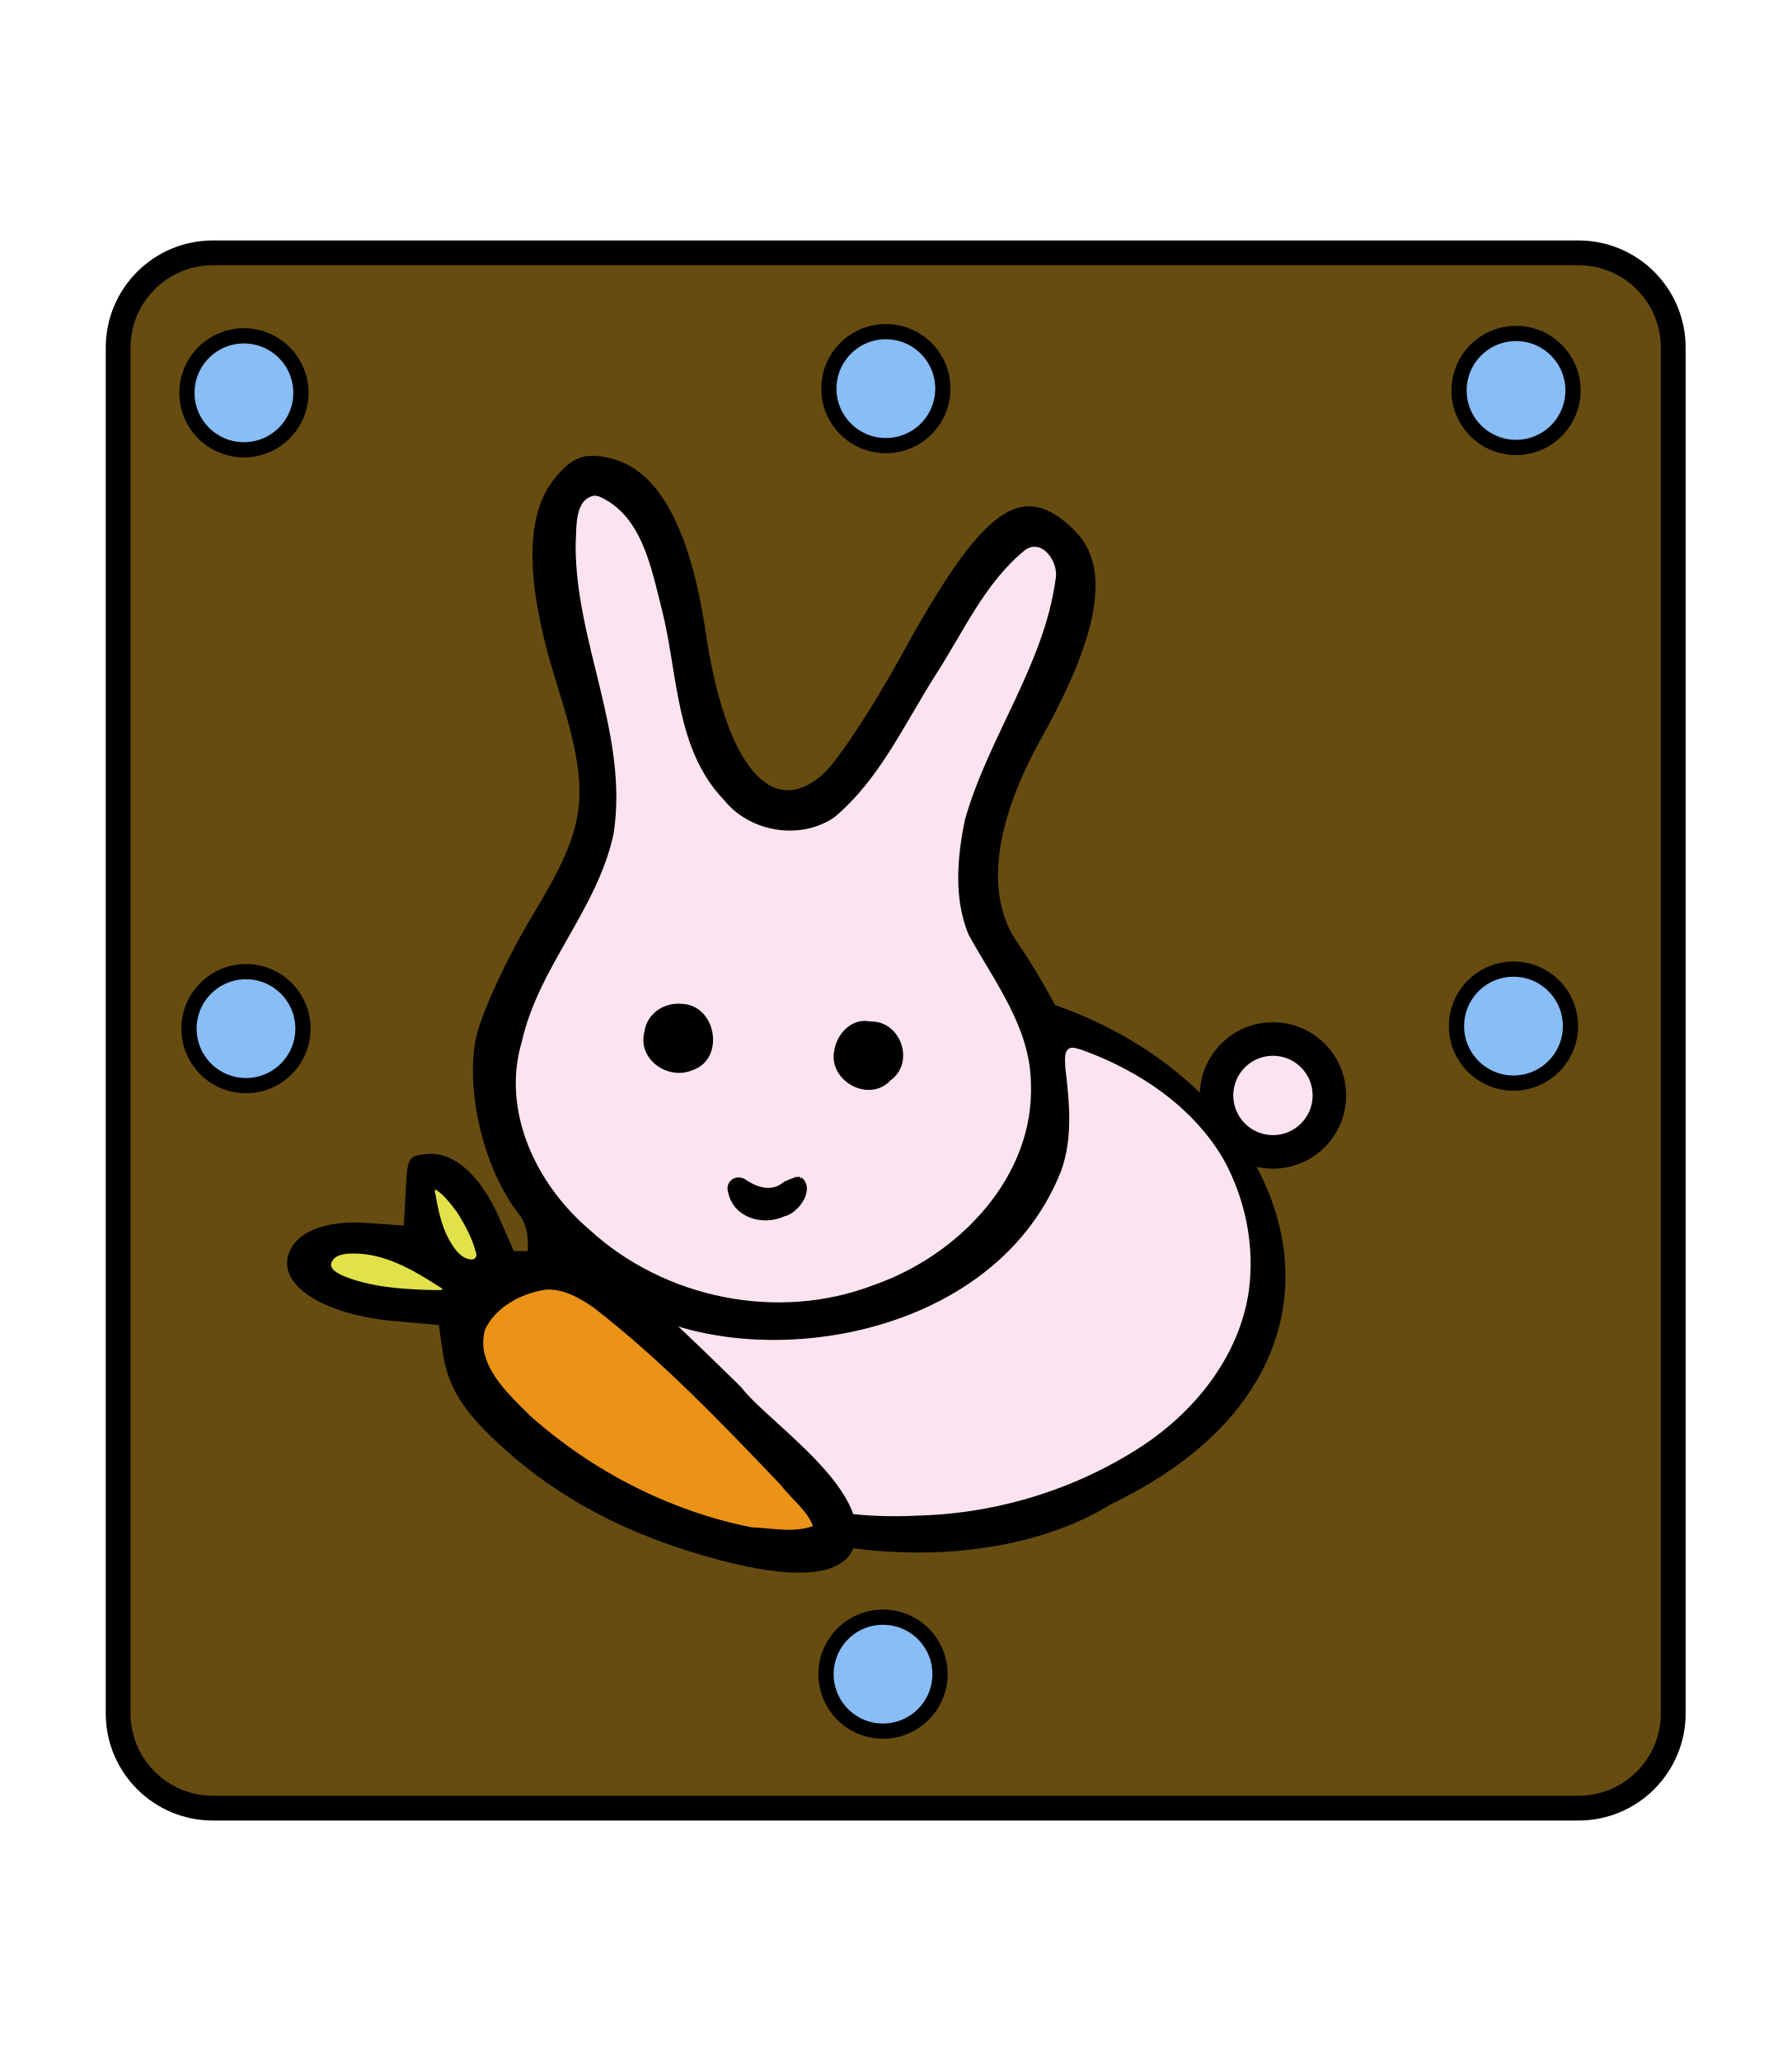
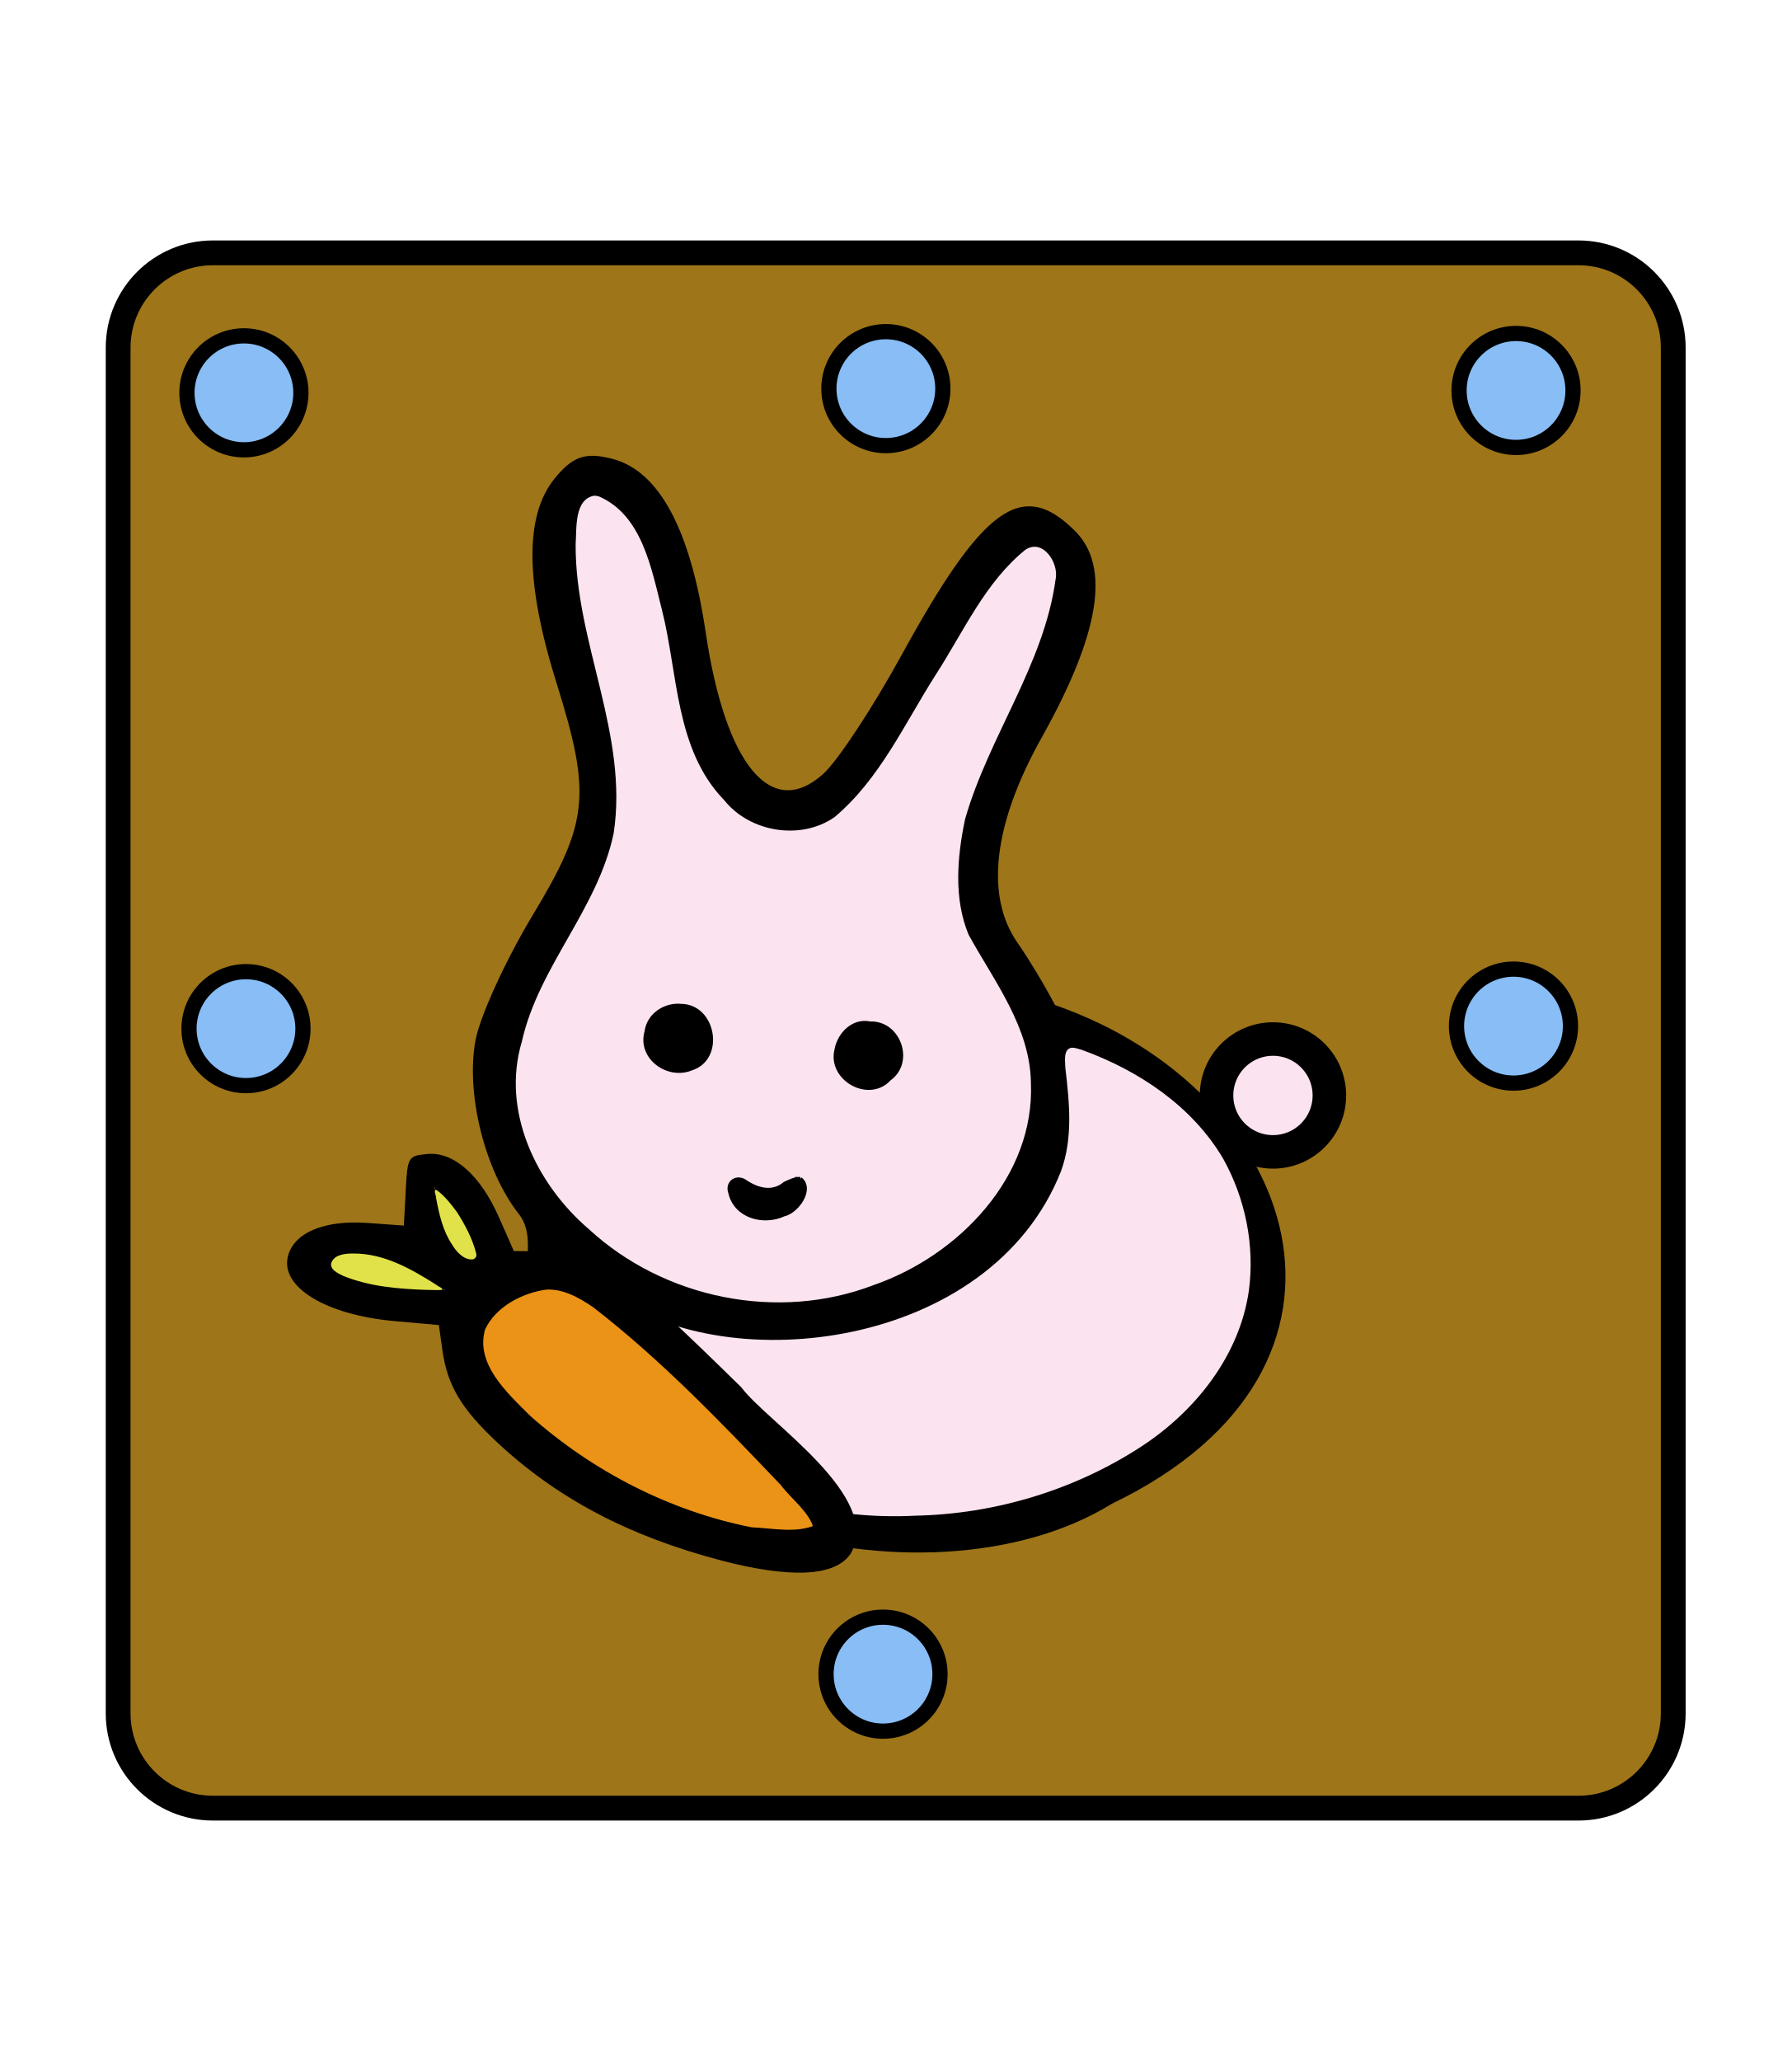
<svg xmlns="http://www.w3.org/2000/svg" id="svg4905" version="1.1" height="60" width="52.157">
  <defs id="defs4909" />
  <filter id="drop-shadow">
    <feGaussianBlur id="feGaussianBlur4880" stdDeviation="2" result="blur" in="SourceAlpha" />
    <feOffset id="feOffset4882" dy="2" dx="2" result="offsetBlur" />
    <feBlend id="feBlend4884" mode="normal" in2="offsetBlur" in="SourceGraphic" />
  </filter>
-   <rect ry="2.759" y="7.361" x="3.44" height="45.278" width="45.278" id="rect5497-9" style="opacity:1;fill:#664c10;fill-opacity:1;stroke:#000000;stroke-width:0.722;stroke-linecap:square;stroke-linejoin:miter;stroke-miterlimit:4;stroke-dasharray:none;stroke-opacity:1;paint-order:fill markers stroke" />
+   <rect ry="2.759" y="7.361" x="3.44" height="45.278" width="45.278" id="rect5497-9" style="opacity:1;fill:#9e7519;fill-opacity:1;stroke:#000000;stroke-width:0.722;stroke-linecap:square;stroke-linejoin:miter;stroke-miterlimit:4;stroke-dasharray:none;stroke-opacity:1;paint-order:fill markers stroke" />
  <circle r="1.659" cy="11.436" cx="7.102" id="path5973-17" style="opacity:1;fill:#88bdf6;fill-opacity:1;stroke:#000000;stroke-width:0.443;stroke-linecap:square;stroke-linejoin:miter;stroke-miterlimit:4;stroke-dasharray:none;stroke-opacity:1;paint-order:fill markers stroke" />
  <circle r="1.659" cy="11.314" cx="25.793" id="path5973-1-71" style="opacity:1;fill:#88bdf6;fill-opacity:1;stroke:#000000;stroke-width:0.443;stroke-linecap:square;stroke-linejoin:miter;stroke-miterlimit:4;stroke-dasharray:none;stroke-opacity:1;paint-order:fill markers stroke" />
  <circle r="1.659" cy="11.367" cx="44.141" id="path5973-1-8-1" style="opacity:1;fill:#88bdf6;fill-opacity:1;stroke:#000000;stroke-width:0.443;stroke-linecap:square;stroke-linejoin:miter;stroke-miterlimit:4;stroke-dasharray:none;stroke-opacity:1;paint-order:fill markers stroke" />
  <circle r="1.659" cy="29.946" cx="7.162" id="path5973-1-7" style="opacity:1;fill:#88bdf6;fill-opacity:1;stroke:#000000;stroke-width:0.443;stroke-linecap:square;stroke-linejoin:miter;stroke-miterlimit:4;stroke-dasharray:none;stroke-opacity:1;paint-order:fill markers stroke" />
  <circle r="1.659" cy="29.872" cx="44.067" id="path5973-1-9" style="opacity:1;fill:#88bdf6;fill-opacity:1;stroke:#000000;stroke-width:0.443;stroke-linecap:square;stroke-linejoin:miter;stroke-miterlimit:4;stroke-dasharray:none;stroke-opacity:1;paint-order:fill markers stroke" />
  <circle r="1.659" cy="48.738" cx="25.71" id="path5973-1-0" style="opacity:1;fill:#88bdf6;fill-opacity:1;stroke:#000000;stroke-width:0.443;stroke-linecap:square;stroke-linejoin:miter;stroke-miterlimit:4;stroke-dasharray:none;stroke-opacity:1;paint-order:fill markers stroke" />
  <g transform="matrix(1.301576,0,0,1.301576,119.84,-321.8423)" id="g15458">
    <g id="g14742" style="fill:#000000" transform="matrix(0.7995724,0,0,0.7995724,-14.70451,43.12269)">
      <path id="path14690" d="m -82.03,291.055 c 0,-0.636 0.171,-1.28 -0.216,-1.772 -0.953,-1.212 -1.492,-3.373 -1.212,-4.864 0.127,-0.676 0.848,-2.252 1.603,-3.503 1.562,-2.589 1.641,-3.367 0.662,-6.49 -0.878,-2.802 -0.896,-4.676 -0.055,-5.715 0.503,-0.621 0.857,-0.745 1.598,-0.559 1.319,0.331 2.2,1.959 2.631,4.86 0.551,3.715 1.841,5.267 3.29,3.958 0.402,-0.363 1.383,-1.851 2.181,-3.306 2.292,-4.184 3.384,-4.967 4.862,-3.489 0.998,0.998 0.697,2.866 -0.934,5.781 -1.356,2.425 -1.59,4.434 -0.669,5.748 0.304,0.434 0.773,1.214 1.043,1.734 6.819,2.37 9.536,10.122 1.592,13.949 -5.177,3.197 -15.625,0.65 -16.376,-6.331 z m 19.769,-2.712 c -0.665,-1.741 -2.719,-3.191 -4.397,-3.672 -0.629,-0.181 -0.007,1.229 -0.167,2.422 -0.28,2.089 -1.68,3.98 -3.669,4.957 -2.36,1.159 -6.475,1.008 -8.629,-0.124 -2.016,-1.52 -2.331,-1.408 -1.231,0.978 4.569,8.915 21.582,4.306 18.093,-4.562 z m -6.812,-5.941 c -1.347,-1.944 -1.224,-3.477 0.566,-7.075 1.441,-2.894 1.713,-4.456 0.829,-4.748 -0.601,-0.198 -1.451,0.888 -3.315,4.23 -0.892,1.6 -2.015,3.133 -2.494,3.405 -1.96,1.114 -3.954,-0.642 -4.353,-3.835 -0.298,-2.388 -0.832,-4.147 -1.443,-4.758 -1.525,-1.525 -1.909,0.472 -0.862,4.487 0.949,3.639 0.843,4.767 -0.679,7.242 -2.115,3.437 -2.091,5.588 0.088,8.071 6.394,6.082 16.369,-0.645 11.663,-7.019 z" style="opacity:1;fill:#000000;stroke-width:0.353" />
      <circle r="0.818" cy="284.833" cx="-72.472" id="path14711" style="opacity:1;fill:#000000;fill-opacity:1;stroke:#000000;stroke-width:0.25;stroke-linecap:square;stroke-linejoin:miter;stroke-miterlimit:4;stroke-dasharray:none;stroke-opacity:1;paint-order:fill markers stroke" />
      <circle r="0.818" cy="284.37" cx="-77.784" id="path14711-6" style="opacity:1;fill:#000000;fill-opacity:1;stroke:#000000;stroke-width:0.25;stroke-linecap:square;stroke-linejoin:miter;stroke-miterlimit:4;stroke-dasharray:none;stroke-opacity:1;paint-order:fill markers stroke" />
    </g>
    <path style="opacity:1;fill:#000000;fill-opacity:1;stroke:#000000;stroke-width:0.3;stroke-linecap:square;stroke-linejoin:miter;stroke-miterlimit:4;stroke-dasharray:none;stroke-opacity:1;paint-order:fill markers stroke" d="m -74.198,273.823 c 0,0.234 -0.273,0.563 -0.741,0.563 -0.468,0 -0.685,-0.323 -0.685,-0.557 0,-0.234 0.239,0.217 0.707,0.217 0.331,0.046 0.716,-0.455 0.72,-0.223 z" id="path14858" />
    <circle style="opacity:1;fill:#fbe3f0;fill-opacity:1;stroke:#000000;stroke-width:0.75;stroke-linecap:square;stroke-linejoin:miter;stroke-miterlimit:4;stroke-dasharray:none;stroke-opacity:1;paint-order:fill markers stroke" id="path14887" cx="-63.597" cy="271.773" r="1.262" />
    <path style="opacity:1;fill:#fbe3f0;fill-opacity:1;stroke:#000000;stroke-width:0.119;stroke-linecap:square;stroke-linejoin:miter;stroke-miterlimit:4;stroke-dasharray:none;stroke-opacity:1;paint-order:fill markers stroke" d="m -63.17,12.589 c -0.787,0.143 -0.596,1.189 -0.583,1.767 0.342,2.909 0.658,5.932 -0.368,8.726 -5.964,15.06 -28.135,17.455 -37.741,10.458 -1.118,-0.752 -2.225,-1.635 -3.539,-2.004 -0.7,-0.072 -0.904,0.779 -0.733,1.31 0.537,2.267 1.567,4.399 2.707,6.42 3.559,5.976 9.706,10.148 16.386,11.874 3.477,0.94 7.093,1.319 10.69,1.131 6.732,-0.141 13.442,-2.162 19.09,-5.839 4.595,-2.992 8.364,-7.715 9.146,-13.257 0.508,-3.818 -0.306,-7.8 -2.176,-11.159 -2.628,-4.473 -7.188,-7.502 -11.987,-9.237 -0.29,-0.087 -0.585,-0.193 -0.891,-0.191 z" id="path15444" transform="matrix(0.2645833,0,0,0.2645833,-51.38914,267.3577)" />
    <path style="opacity:1;fill:#fbe3f0;fill-opacity:1;stroke:#000000;stroke-width:0.338;stroke-linecap:square;stroke-linejoin:miter;stroke-miterlimit:4;stroke-dasharray:none;stroke-opacity:1;paint-order:fill markers stroke" d="m -103.597,-34.177 c -1.803,0.387 -1.574,2.863 -1.669,4.29 -0.046,8.274 4.494,16.105 3.213,24.404 -1.343,6.363 -6.333,11.215 -7.756,17.574 -1.772,5.945 1.224,12.19 5.737,16.043 6.411,5.902 16.102,7.877 24.265,4.729 7.206,-2.51 13.709,-9.217 13.372,-17.248 -0.074,-4.756 -3.109,-8.632 -5.288,-12.593 -1.245,-3.015 -0.947,-6.468 -0.289,-9.627 1.977,-6.958 6.673,-13.041 7.661,-20.313 0.318,-1.507 -1.172,-3.722 -2.801,-2.676 -3.454,2.767 -5.302,7.012 -7.663,10.658 -2.619,4.107 -4.699,8.769 -8.492,11.958 -2.783,1.94 -6.996,1.242 -9.108,-1.415 -4.121,-4.249 -3.846,-10.628 -5.231,-16.049 -0.899,-3.527 -1.692,-8.063 -5.433,-9.674 -0.169,-0.046 -0.345,-0.074 -0.52,-0.062 z m 7.452,43.292 c 2.774,0.059 3.511,4.465 0.813,5.297 -1.958,0.806 -4.395,-0.934 -3.773,-3.112 0.185,-1.422 1.581,-2.332 2.96,-2.185 z m 15.947,1.489 c 2.427,-0.094 3.611,3.265 1.612,4.681 -1.7,1.873 -5.037,0.016 -4.467,-2.421 0.232,-1.349 1.421,-2.574 2.855,-2.26 z m -5.907,13.143 c 1.078,0.868 -0.291,2.766 -1.406,3.003 -1.719,0.791 -4.062,0.155 -4.513,-1.85 -0.311,-0.859 0.58,-1.462 1.312,-0.888 1.018,0.674 2.284,1 3.309,0.13 0.409,-0.182 0.837,-0.419 1.299,-0.395 z" id="path15448" transform="matrix(0.2645833,0,0,0.2645833,-51.38914,267.3577)" />
  </g>
  <g transform="matrix(0.6894009,0,0,0.6894009,73.1515,-148.9548)" id="g1246">
    <path style="fill:#000000;stroke-width:0.265" d="m -75.669,281.954 c -3.88,-1.018 -6.916,-2.619 -9.439,-4.979 -1.523,-1.425 -2.108,-2.409 -2.317,-3.898 l -0.148,-1.058 -1.867,-0.167 c -2.9,-0.259 -4.835,-1.433 -4.509,-2.735 0.252,-1.002 1.539,-1.542 3.364,-1.41 l 1.533,0.111 0.078,-1.471 c 0.076,-1.433 0.099,-1.473 0.901,-1.551 1.121,-0.109 2.248,0.883 3.04,2.678 l 0.626,1.419 1.504,0.014 c 2.008,0.019 2.974,0.704 8.106,5.744 1.078,1.457 5.999,4.611 4.616,7.019 -0.667,1 -2.62,1.037 -5.488,0.285 z m 4.102,-1.535 c -4.47e-4,-0.64 -8.374,-8.869 -9.727,-9.56 -1.382,-0.705 -2.07,-0.705 -3.237,0.003 -1.148,0.696 -1.314,0.945 -1.319,1.977 -0.015,3.051 7.946,7.956 13.027,8.026 1.027,0.014 1.257,-0.067 1.256,-0.446 z m -16.801,-10.524 c -1.572,-0.969 -3.515,-1.223 -3.758,-0.492 -0.171,0.515 1.668,1.062 3.758,1.116 l 1.058,0.028 z m 2.109,-1.647 c -0.227,-0.546 -0.66,-1.23 -0.963,-1.521 l -0.551,-0.529 0.169,0.912 c 0.212,1.141 0.844,2.131 1.362,2.131 0.346,0 0.344,-0.121 -0.018,-0.992 z" id="path1234" />
    <path style="opacity:1;fill:#ea9317;fill-opacity:1;stroke:#000000;stroke-width:0.945;stroke-linecap:square;stroke-linejoin:miter;stroke-miterlimit:4;stroke-dasharray:none;stroke-opacity:1;paint-order:fill markers stroke" d="m -119.638,11.483 c -4.036,0.55 -8.403,2.838 -10.183,6.652 -1.713,5.859 3.621,10.626 7.33,14.329 10.006,8.898 22.427,15.296 35.579,17.899 3.396,0.148 7.279,1.016 10.448,-0.396 -0.777,-2.831 -3.636,-4.834 -5.388,-7.16 -9.478,-9.939 -19.049,-19.94 -29.928,-28.363 -2.308,-1.592 -4.956,-3.104 -7.859,-2.961 z" id="path1236" transform="matrix(0.2645833,0,0,0.2645833,-51.38914,267.3577)" />
    <path style="opacity:1;fill:#e1e249;fill-opacity:1;stroke:#000000;stroke-width:0.236;stroke-linecap:square;stroke-linejoin:miter;stroke-miterlimit:4;stroke-dasharray:none;stroke-opacity:1;paint-order:fill markers stroke" d="m -137.295,-4.102 c -0.505,0.262 -0.004,1.008 -0.03,1.449 0.49,2.59 1.071,5.231 2.553,7.461 0.704,1.166 1.783,2.416 3.242,2.46 0.597,-1.567e-4 1.027,-0.539 0.838,-1.119 -0.599,-2.386 -1.789,-4.598 -3.106,-6.662 -0.981,-1.287 -1.984,-2.641 -3.331,-3.562 -0.053,-0.02 -0.11,-0.033 -0.167,-0.027 z" id="path1238" transform="matrix(0.2645833,0,0,0.2645833,-51.38914,267.3577)" />
    <path style="opacity:1;fill:#e1e249;fill-opacity:1;stroke:#000000;stroke-width:0.236;stroke-linecap:square;stroke-linejoin:miter;stroke-miterlimit:4;stroke-dasharray:none;stroke-opacity:1;paint-order:fill markers stroke" d="m -150.449,6.081 c -1.348,-0.005 -3.227,0.175 -3.636,1.739 -0.091,1.097 1.173,1.637 1.988,2.049 4.272,1.741 8.956,2.11 13.523,2.257 0.804,-0.018 1.633,0.105 2.425,-0.036 0.299,-0.482 -0.6,-0.646 -0.858,-0.933 -4.038,-2.573 -8.504,-5.125 -13.442,-5.076 z" id="path1240" transform="matrix(0.2645833,0,0,0.2645833,-51.38914,267.3577)" />
  </g>
</svg>
